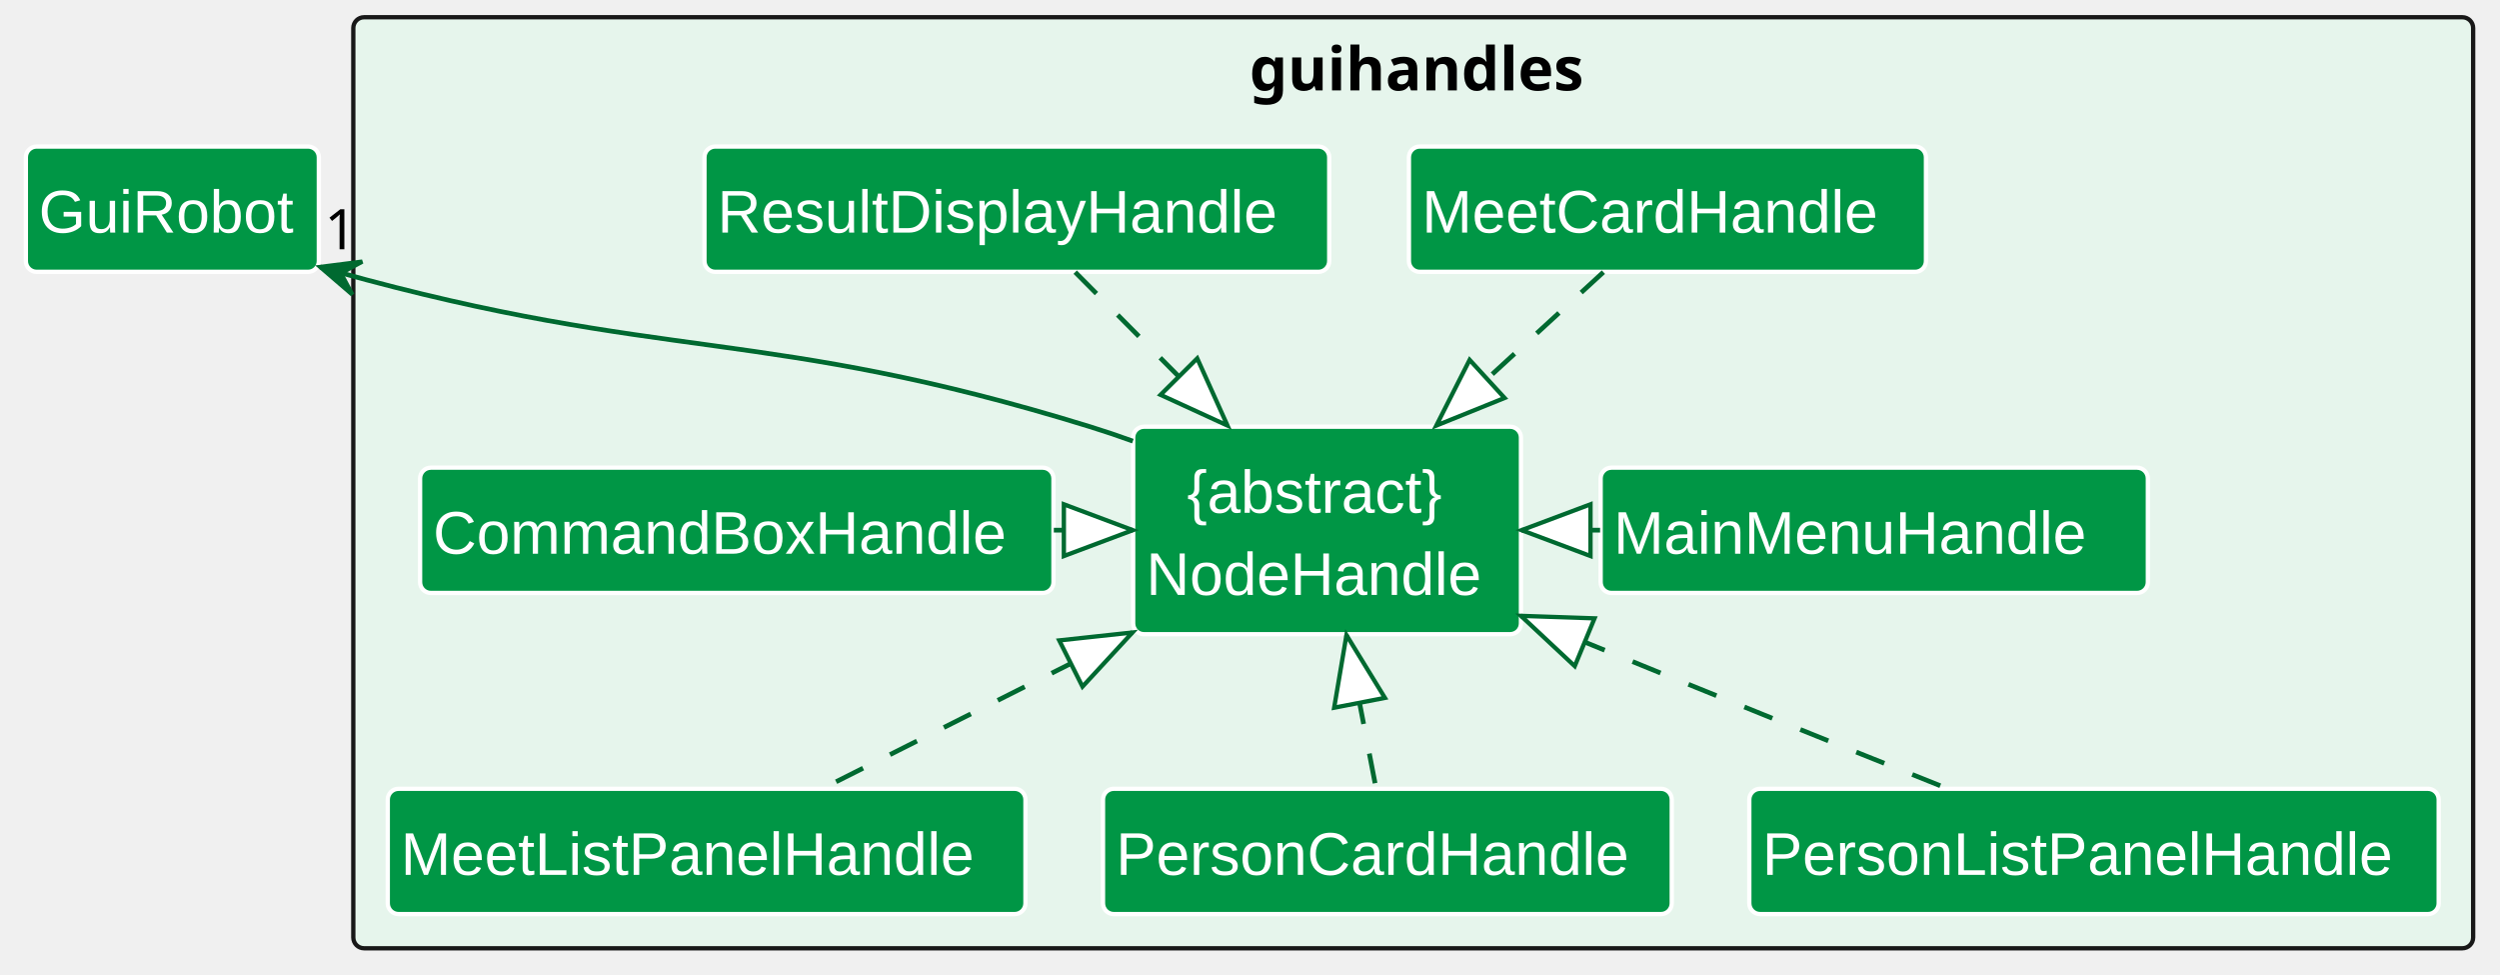
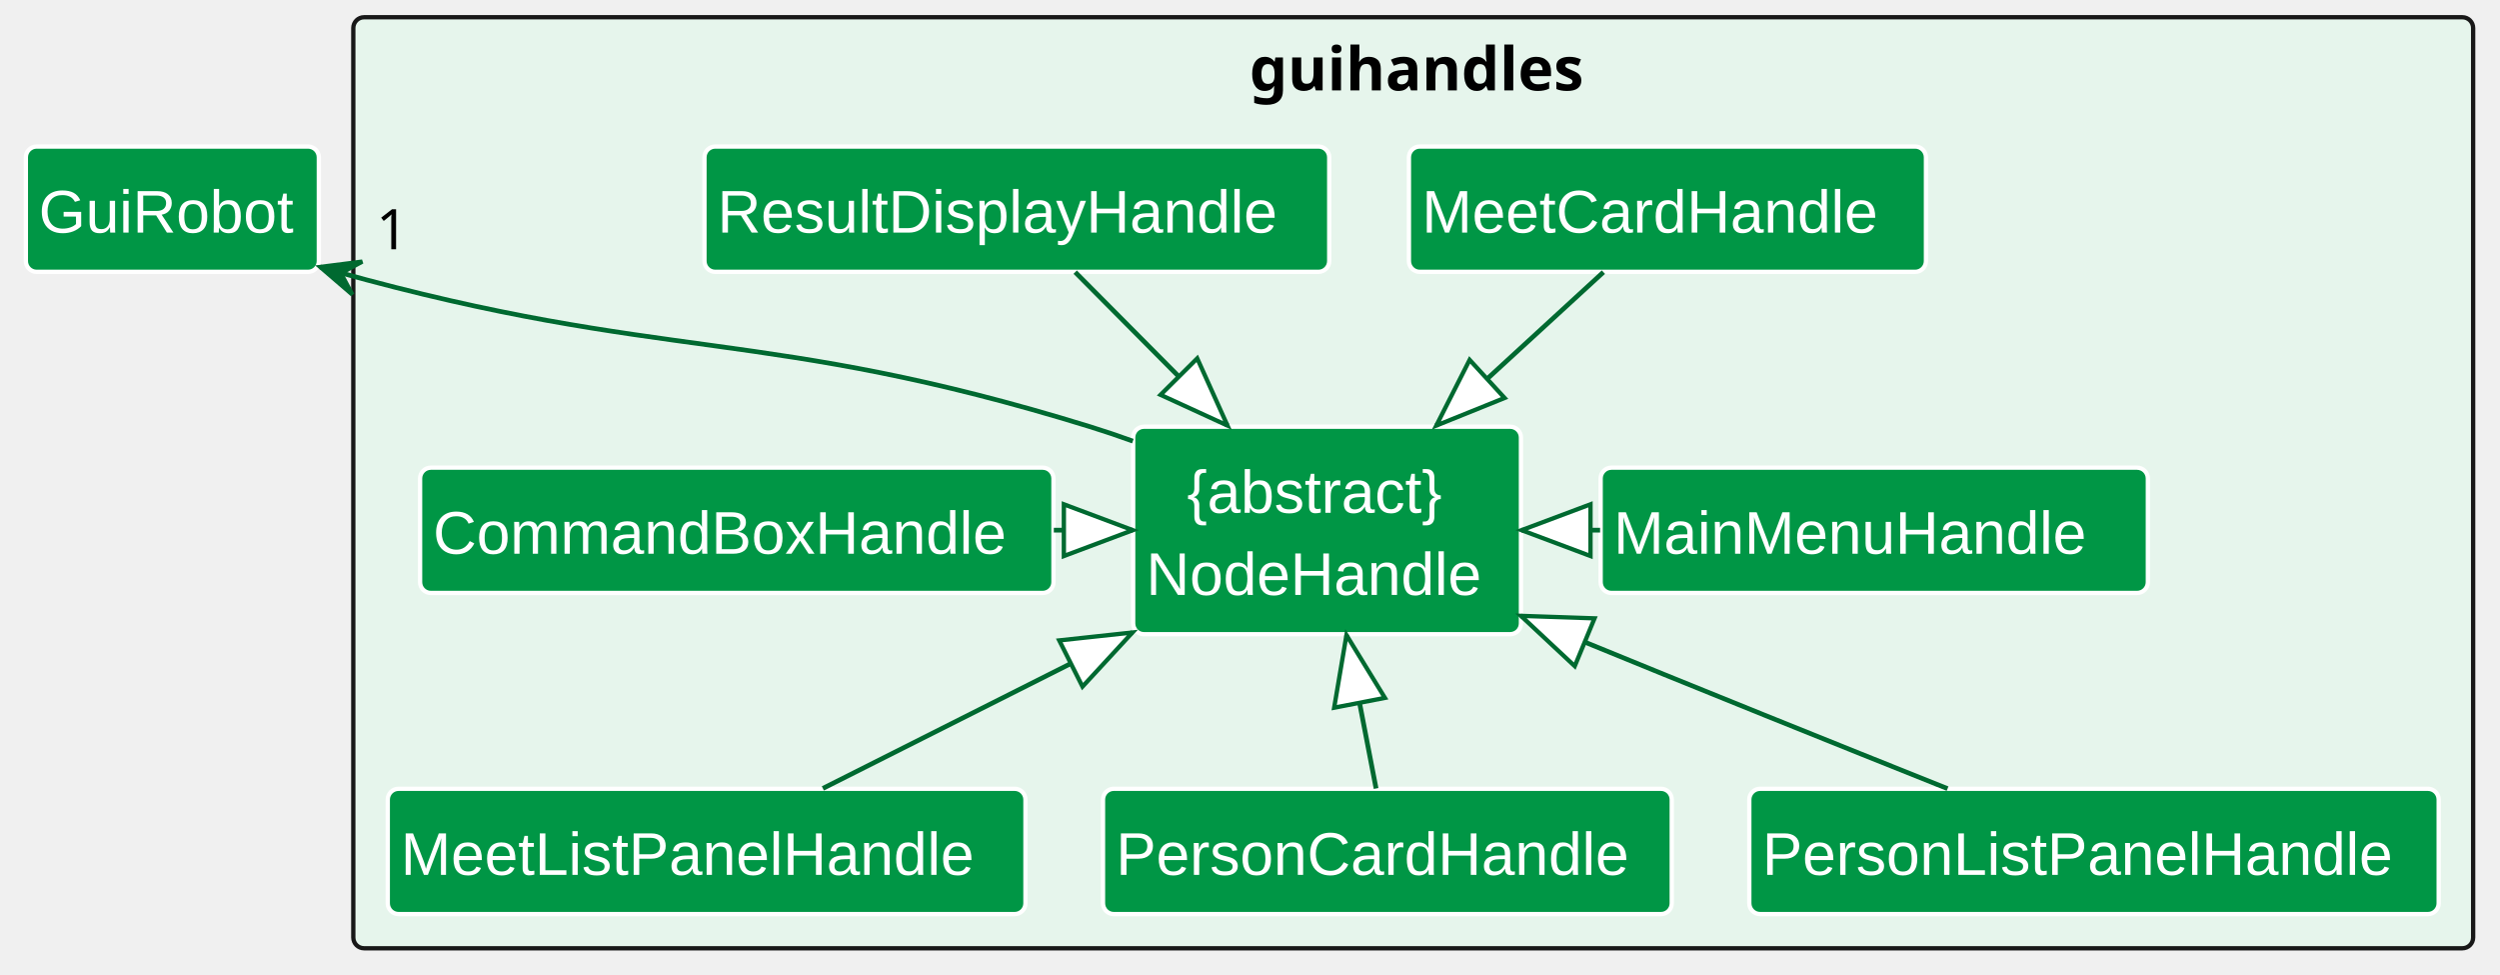
<svg xmlns="http://www.w3.org/2000/svg" contentStyleType="text/css" height="226px" preserveAspectRatio="none" style="width:580px;height:226px;background:#FFFFFF;" version="1.1" viewBox="0 0 580 226" width="580px" zoomAndPan="magnify">
  <defs />
  <g>
    <g id="cluster_guihandles">
      <rect fill="#E6F5EC" height="216" rx="2.5" ry="2.5" style="stroke:#181818;stroke-width:1.0;" width="492" x="82" y="4" />
      <text fill="#000000" font-family="sans-serif" font-size="14" font-weight="bold" lengthAdjust="spacing" textLength="76" x="290" y="20.966">guihandles
            </text>
    </g>
    <g id="elem_GuiRobot">
      <rect fill="#009645" height="29.068" id="GuiRobot" rx="2.5" ry="2.5" style="stroke:#FFFFFF;stroke-width:1.0;" width="68" x="6" y="34" />
      <text fill="#FFFFFF" font-family="Arial" font-size="14" lengthAdjust="spacing" textLength="62" x="9" y="53.966">GuiRobot
            </text>
    </g>
    <g id="elem_NodeHandle">
      <rect codeLine="8" fill="#009645" height="48.136" id="NodeHandle" rx="2.5" ry="2.5" style="stroke:#FFFFFF;stroke-width:1.0;" width="90" x="263" y="99" />
      <text fill="#FFFFFF" font-family="Arial" font-size="14" lengthAdjust="spacing" textLength="65" x="275.5" y="118.966">{abstract}
            </text>
      <text fill="#FFFFFF" font-family="Arial" font-size="14" lengthAdjust="spacing" textLength="84" x="266" y="138.034">NodeHandle
            </text>
    </g>
    <g id="elem_CommandBoxHandle">
      <rect codeLine="9" fill="#009645" height="29.068" id="CommandBoxHandle" rx="2.5" ry="2.5" style="stroke:#FFFFFF;stroke-width:1.0;" width="147" x="97.5" y="108.5" />
      <text fill="#FFFFFF" font-family="Arial" font-size="14" lengthAdjust="spacing" textLength="141" x="100.5" y="128.466">CommandBoxHandle
            </text>
    </g>
    <g id="elem_MainMenuHandle">
      <rect codeLine="10" fill="#009645" height="29.068" id="MainMenuHandle" rx="2.5" ry="2.5" style="stroke:#FFFFFF;stroke-width:1.0;" width="127" x="371.5" y="108.5" />
      <text fill="#FFFFFF" font-family="Arial" font-size="14" lengthAdjust="spacing" textLength="121" x="374.5" y="128.466">MainMenuHandle
            </text>
    </g>
    <g id="elem_MeetCardHandle">
      <rect codeLine="11" fill="#009645" height="29.068" id="MeetCardHandle" rx="2.5" ry="2.5" style="stroke:#FFFFFF;stroke-width:1.0;" width="120" x="327" y="34" />
      <text fill="#FFFFFF" font-family="Arial" font-size="14" lengthAdjust="spacing" textLength="114" x="330" y="53.966">MeetCardHandle
            </text>
    </g>
    <g id="elem_MeetListPanelHandle">
      <rect codeLine="12" fill="#009645" height="29.068" id="MeetListPanelHandle" rx="2.5" ry="2.5" style="stroke:#FFFFFF;stroke-width:1.0;" width="148" x="90" y="183" />
      <text fill="#FFFFFF" font-family="Arial" font-size="14" lengthAdjust="spacing" textLength="142" x="93" y="202.966">MeetListPanelHandle
            </text>
    </g>
    <g id="elem_PersonCardHandle">
      <rect codeLine="13" fill="#009645" height="29.068" id="PersonCardHandle" rx="2.5" ry="2.5" style="stroke:#FFFFFF;stroke-width:1.0;" width="132" x="256" y="183" />
      <text fill="#FFFFFF" font-family="Arial" font-size="14" lengthAdjust="spacing" textLength="126" x="259" y="202.966">PersonCardHandle
            </text>
    </g>
    <g id="elem_PersonListPanelHandle">
      <rect codeLine="14" fill="#009645" height="29.068" id="PersonListPanelHandle" rx="2.5" ry="2.5" style="stroke:#FFFFFF;stroke-width:1.0;" width="160" x="406" y="183" />
      <text fill="#FFFFFF" font-family="Arial" font-size="14" lengthAdjust="spacing" textLength="154" x="409" y="202.966">PersonListPanelHandle
            </text>
    </g>
    <g id="elem_ResultDisplayHandle">
      <rect codeLine="15" fill="#009645" height="29.068" id="ResultDisplayHandle" rx="2.5" ry="2.5" style="stroke:#FFFFFF;stroke-width:1.0;" width="145" x="163.5" y="34" />
      <text fill="#FFFFFF" font-family="Arial" font-size="14" lengthAdjust="spacing" textLength="139" x="166.5" y="53.966">ResultDisplayHandle
            </text>
    </g>
-     <path d="M244.584,123 C250.694,123 256.805,123 262.915,123 " fill="none" style="stroke:#006930;stroke-width:1.1;stroke-dasharray:7.0,7.0;" />
+     <path d="M244.584,123 C250.694,123 256.805,123 262.915,123 " fill="none" style="stroke:#006930;stroke-width:1.1;" />
    <polygon fill="#FFFFFF" points="262.915,123,246.915,117,246.915,129,262.915,123" style="stroke:#006930;stroke-width:1.0;" />
-     <path d="M353.144,123 C359.22,123 365.295,123 371.37,123 " fill="none" style="stroke:#006930;stroke-width:1.1;stroke-dasharray:7.0,7.0;" />
+     <path d="M353.144,123 C359.22,123 365.295,123 371.37,123 " fill="none" style="stroke:#006930;stroke-width:1.1;" />
    <polygon fill="#FFFFFF" points="353.144,123,369.144,129,369.144,117,353.144,123" style="stroke:#006930;stroke-width:1.0;" />
-     <path d="M372.141,63.137 C361.235,73.145 346.156,86.983 333.36,98.727 " fill="none" style="stroke:#006930;stroke-width:1.1;stroke-dasharray:7.0,7.0;" />
+     <path d="M372.141,63.137 C361.235,73.145 346.156,86.983 333.36,98.727 " fill="none" style="stroke:#006930;stroke-width:1.1;" />
    <polygon fill="#FFFFFF" points="333.36,98.727,349.205,92.329,341.091,83.488,333.36,98.727" style="stroke:#006930;stroke-width:1.0;" />
-     <path d="M262.833,146.74 C239.243,158.617 211.169,172.752 190.981,182.916 " fill="none" style="stroke:#006930;stroke-width:1.1;stroke-dasharray:7.0,7.0;" />
+     <path d="M262.833,146.74 C239.243,158.617 211.169,172.752 190.981,182.916 " fill="none" style="stroke:#006930;stroke-width:1.1;" />
    <polygon fill="#FFFFFF" points="262.833,146.74,245.844,148.577,251.24,159.295,262.833,146.74" style="stroke:#006930;stroke-width:1.0;" />
-     <path d="M312.507,147.339 C314.777,159.095 317.45,172.935 319.38,182.93 " fill="none" style="stroke:#006930;stroke-width:1.1;stroke-dasharray:7.0,7.0;" />
+     <path d="M312.507,147.339 C314.777,159.095 317.45,172.935 319.38,182.93 " fill="none" style="stroke:#006930;stroke-width:1.1;" />
    <polygon fill="#FFFFFF" points="312.507,147.339,309.649,164.186,321.432,161.911,312.507,147.339" style="stroke:#006930;stroke-width:1.0;" />
-     <path d="M353.002,142.877 C356.383,144.278 359.744,145.664 363,147 C393.027,159.32 427.291,173.085 452.015,182.966 " fill="none" style="stroke:#006930;stroke-width:1.1;stroke-dasharray:7.0,7.0;" />
+     <path d="M353.002,142.877 C356.383,144.278 359.744,145.664 363,147 C393.027,159.32 427.291,173.085 452.015,182.966 " fill="none" style="stroke:#006930;stroke-width:1.1;" />
    <polygon fill="#FFFFFF" points="353.002,142.877,365.488,154.543,370.081,143.457,353.002,142.877" style="stroke:#006930;stroke-width:1.0;" />
-     <path d="M249.543,63.137 C259.482,73.145 273.224,86.983 284.888,98.727 " fill="none" style="stroke:#006930;stroke-width:1.1;stroke-dasharray:7.0,7.0;" />
+     <path d="M249.543,63.137 C259.482,73.145 273.224,86.983 284.888,98.727 " fill="none" style="stroke:#006930;stroke-width:1.1;" />
    <polygon fill="#FFFFFF" points="284.888,98.727,277.87,83.146,269.356,91.602,284.888,98.727" style="stroke:#006930;stroke-width:1.0;" />
    <path d="M74.315,61.931 C75.555,62.303 76.786,62.661 78,63 C154.484,84.342 177.128,75.573 253,99 C256.263,100.008 259.599,101.138 262.935,102.342 " fill="none" style="stroke:#006930;stroke-width:1.1;" />
    <polygon fill="#006930" points="74.315,61.931,81.783,68.352,79.104,63.37,84.086,60.69,74.315,61.931" style="stroke:#006930;stroke-width:1.0;" />
-     <text fill="#000000" font-family="sans-serif" font-size="13" lengthAdjust="spacing" textLength="7" x="75.315" y="57.828">1
+     <text fill="#000000" font-family="sans-serif" font-size="13" lengthAdjust="spacing" textLength="7" x="87.315" y="57.828">1
        </text>
  </g>
</svg>
